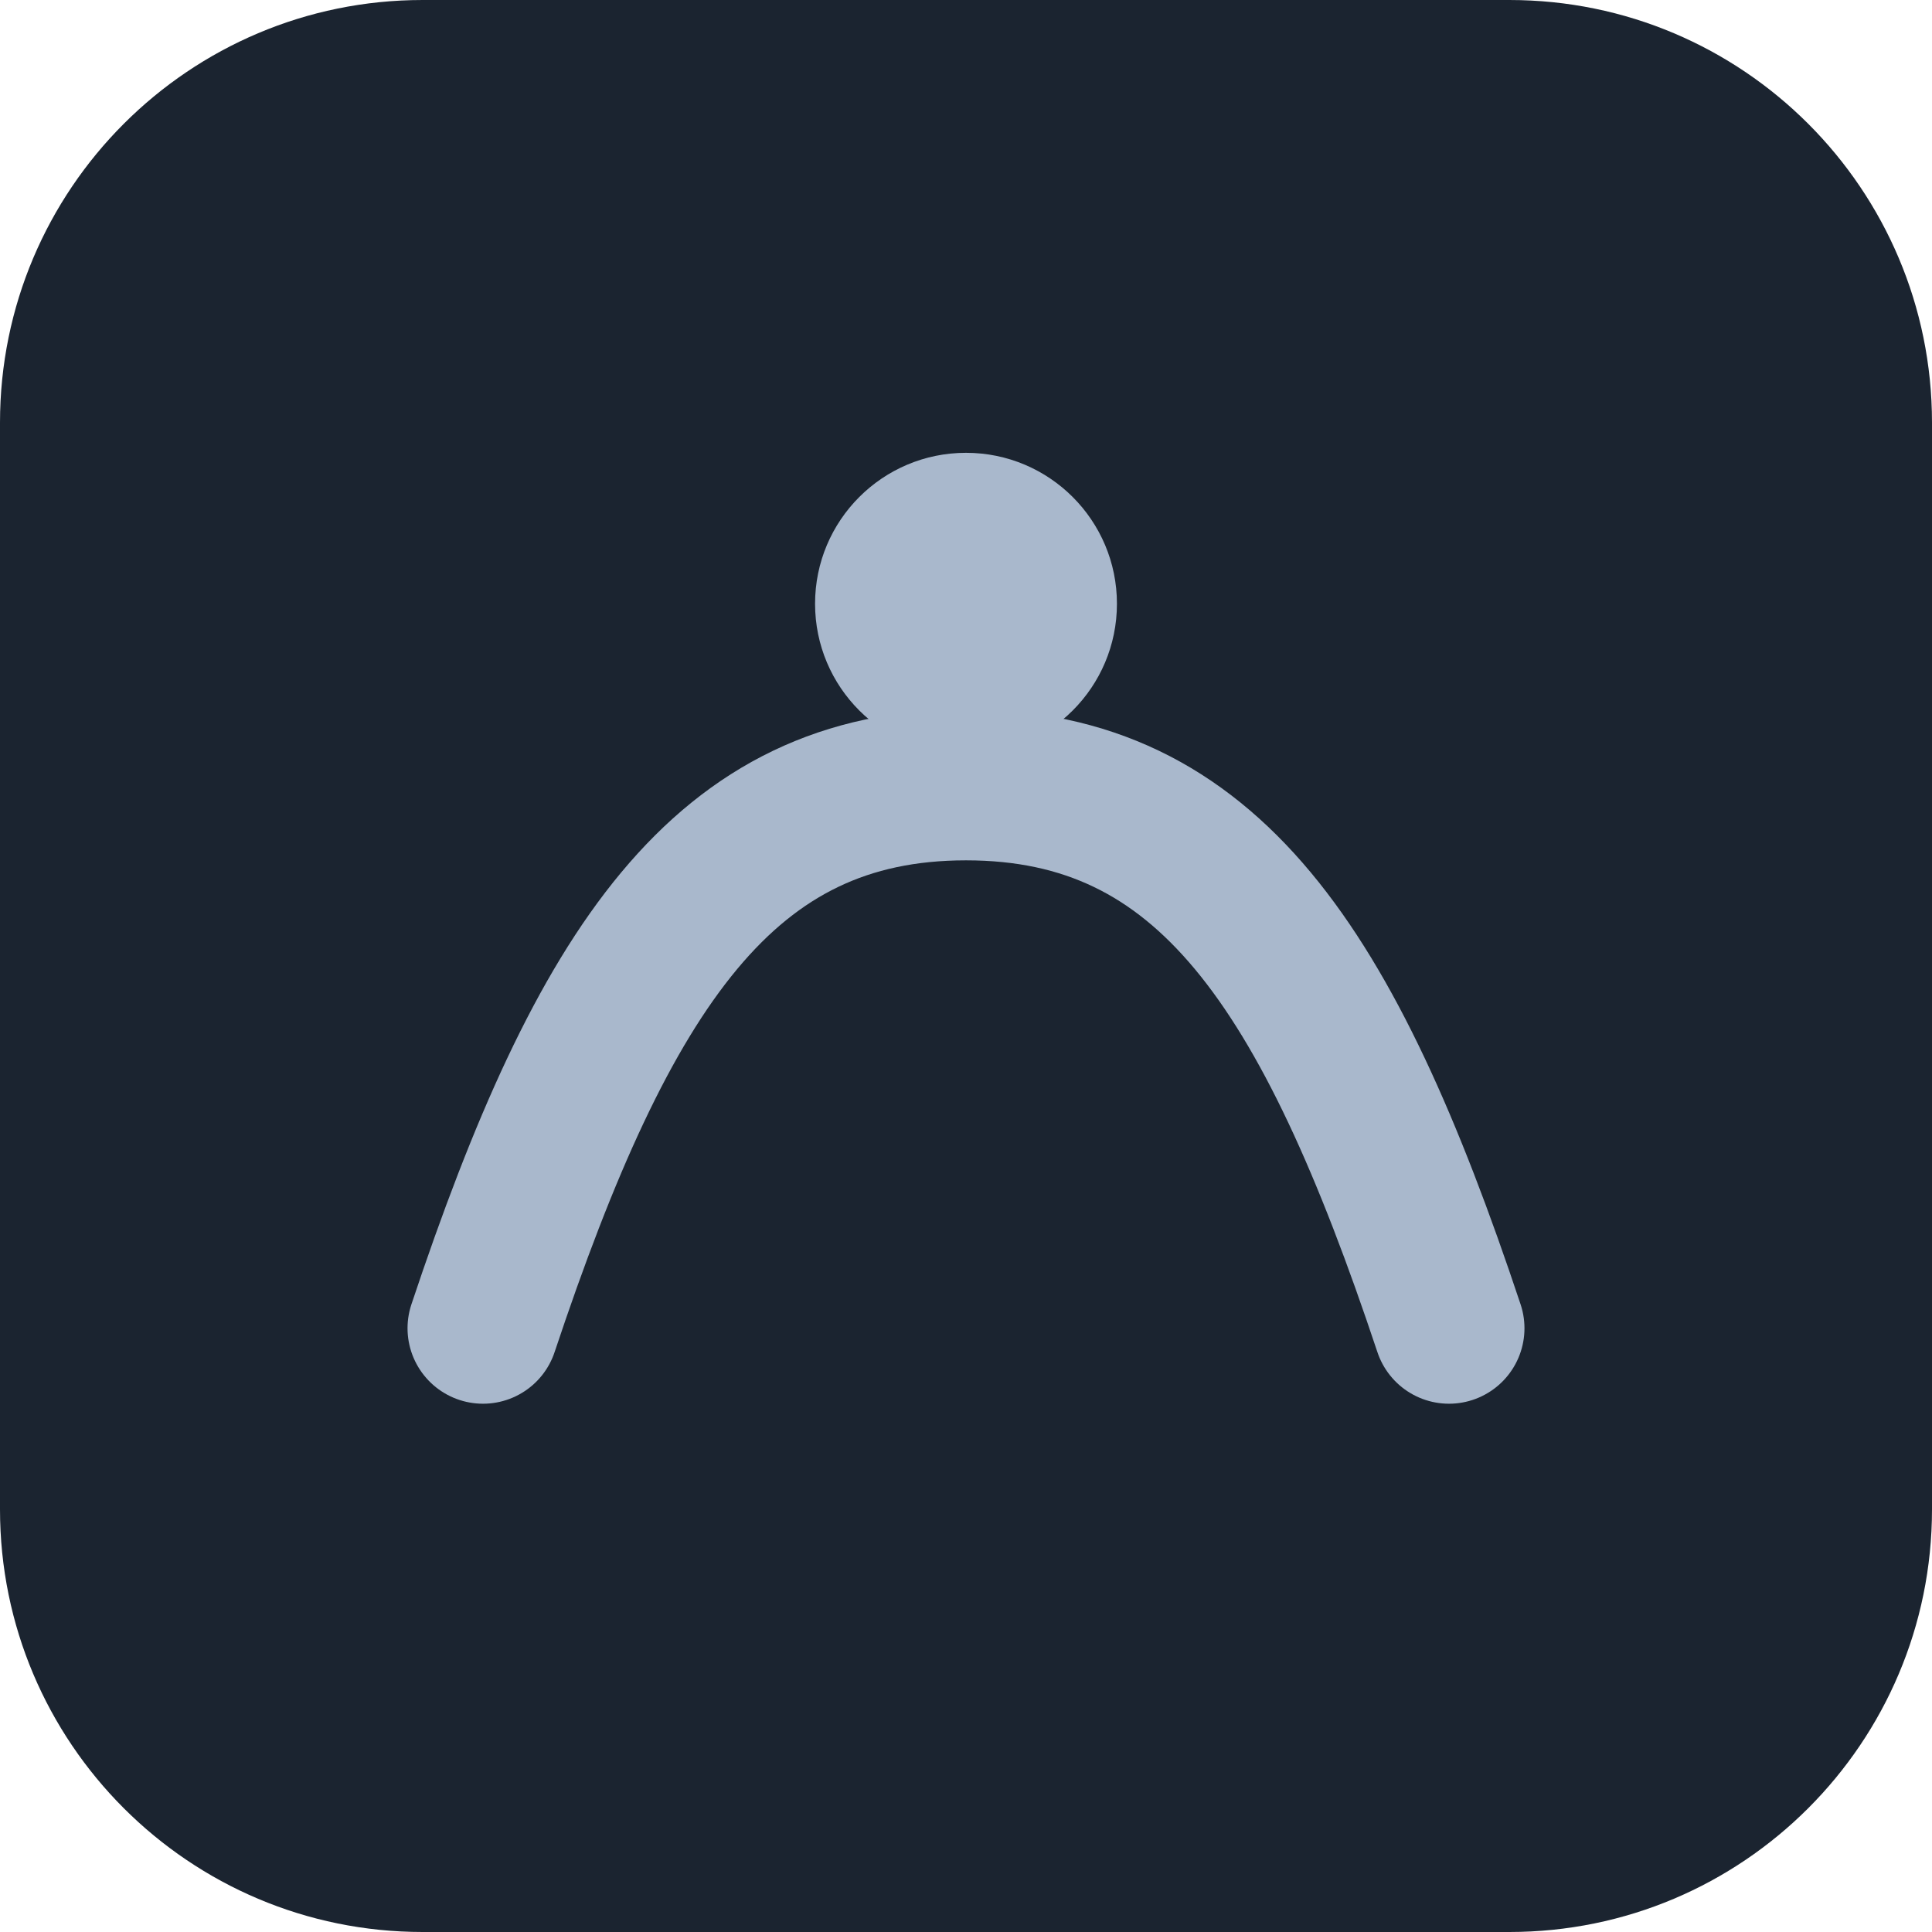
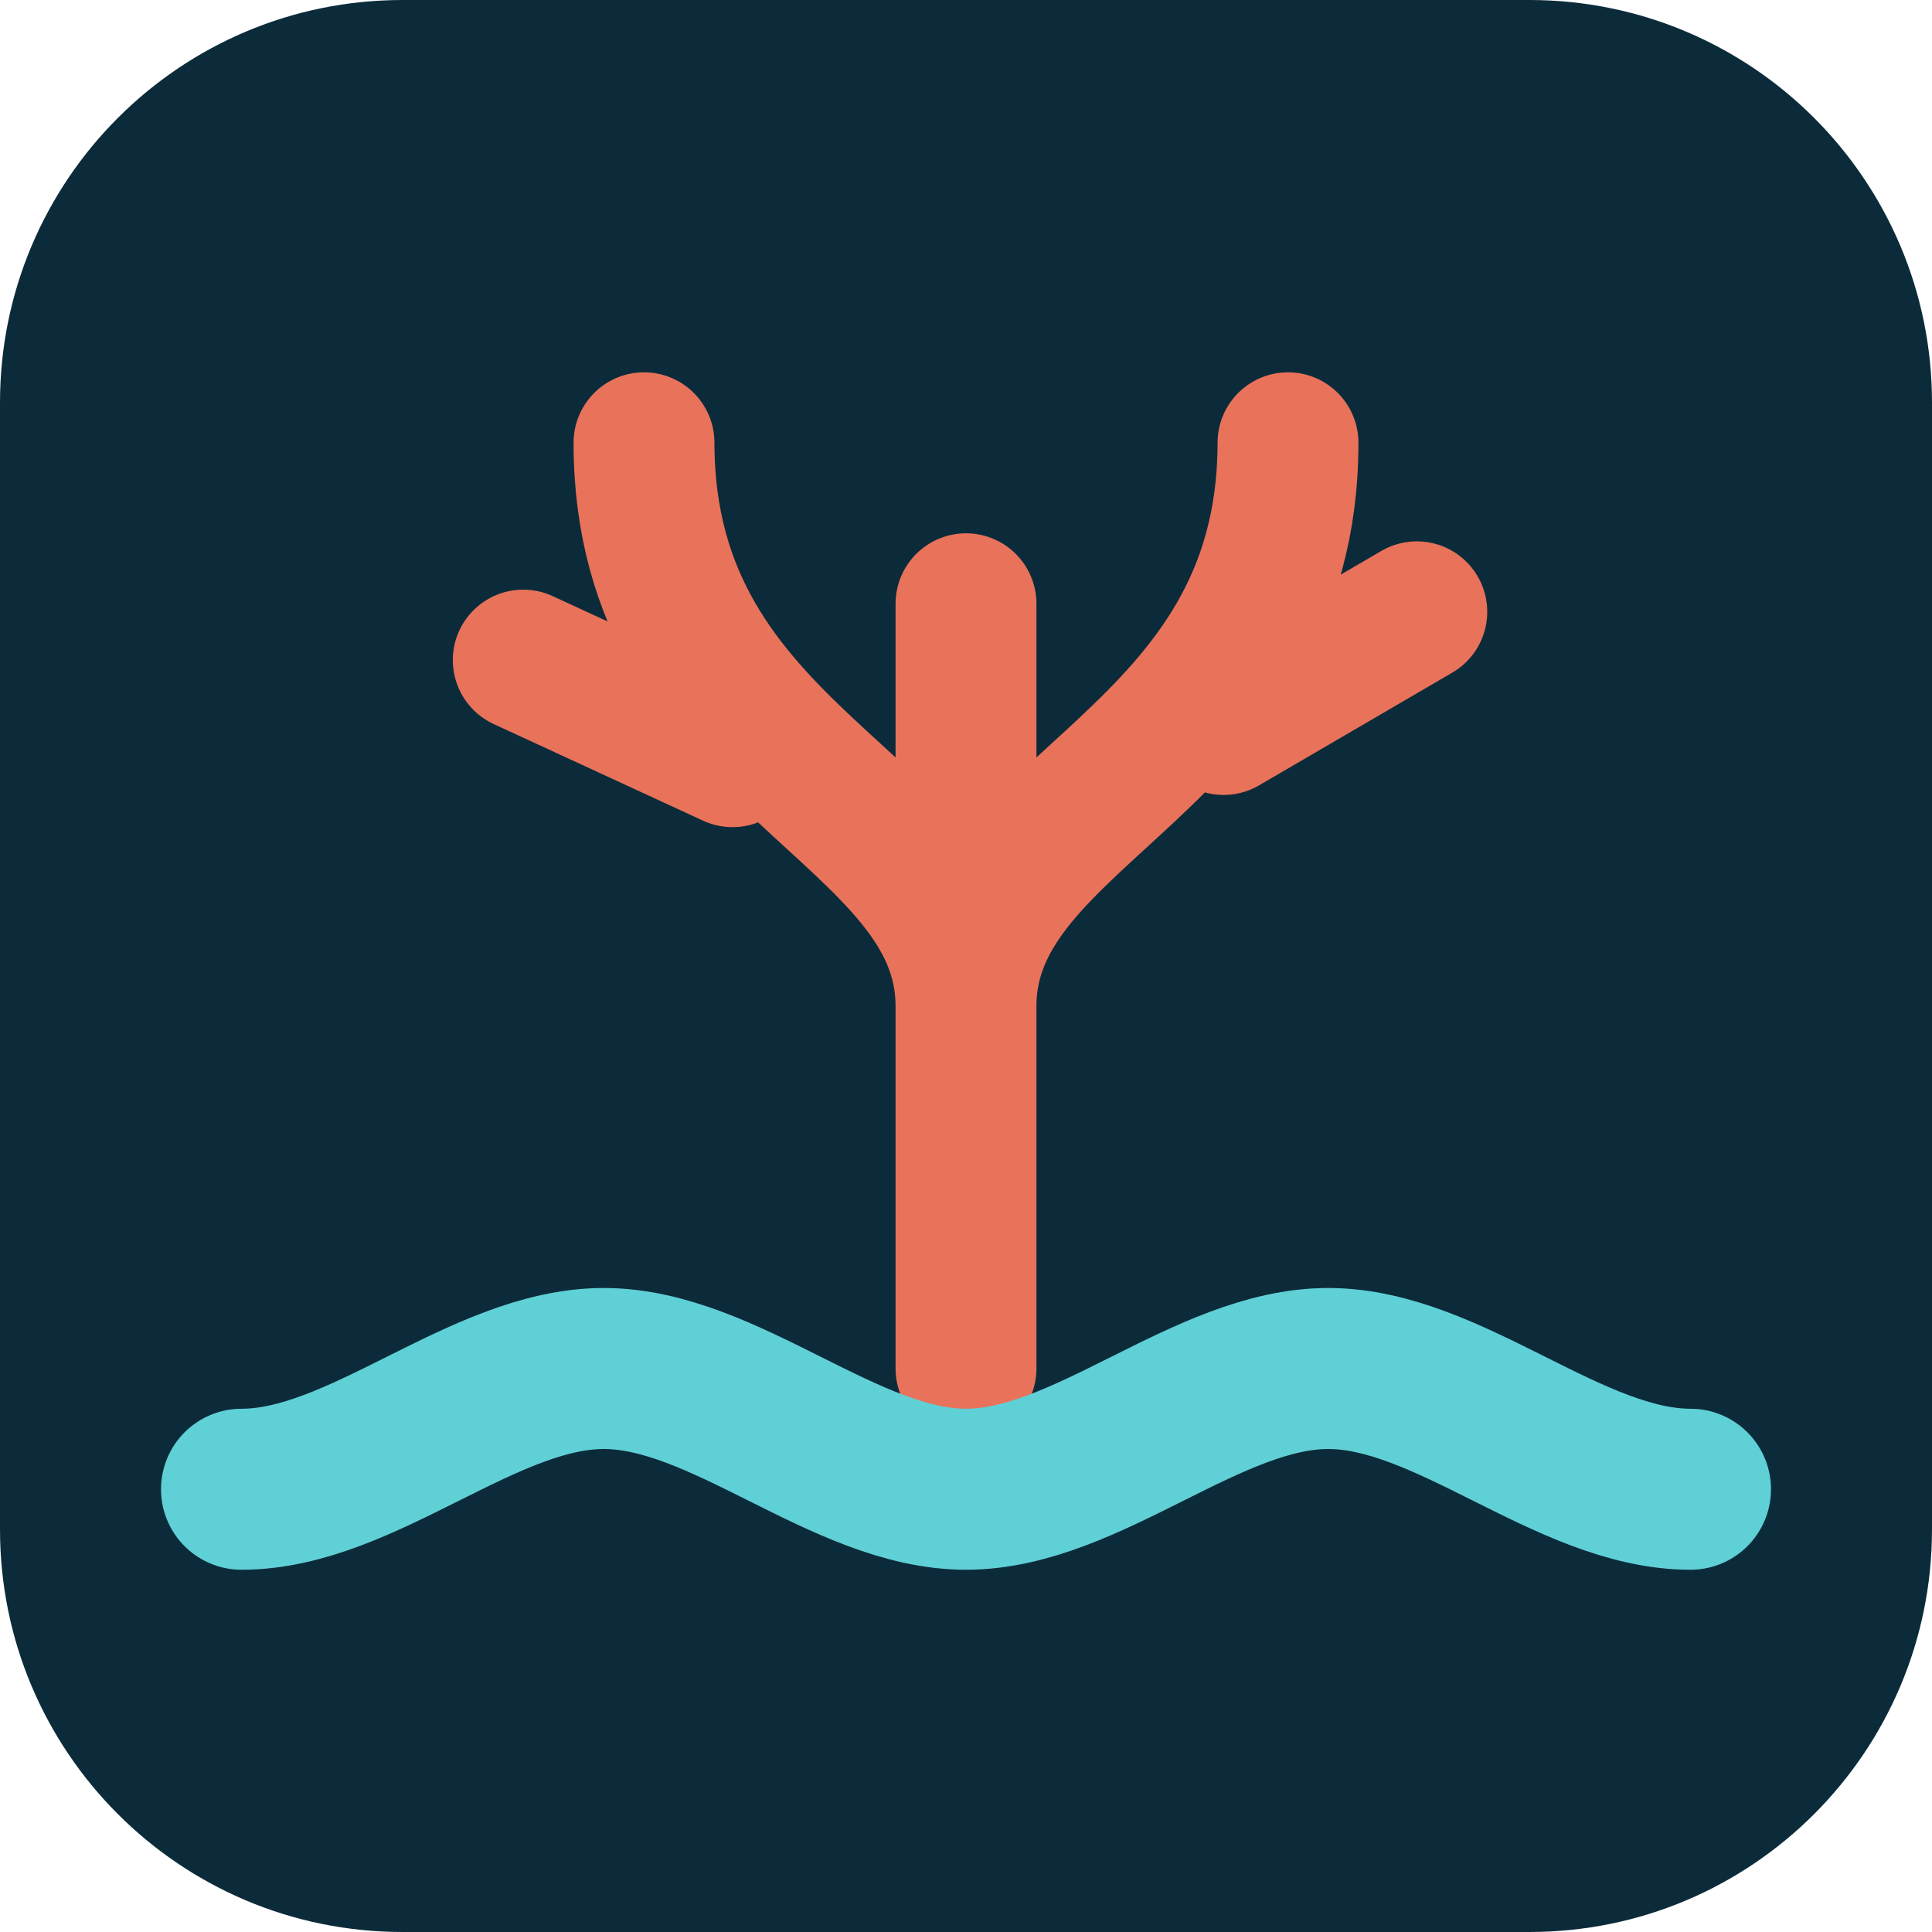
- <svg xmlns="http://www.w3.org/2000/svg" viewBox="0 0 32 32">
-   <rect width="32" height="32" rx="7" fill="#1b2430" />
-   <path d="M8 22c2-6 4-9 8-9s6 3 8 9" fill="none" stroke="#a9b8cc" stroke-width="2.5" stroke-linecap="round" />
-   <circle cx="16" cy="10" r="2.5" fill="#a9b8cc" />
+ <svg xmlns="http://www.w3.org/2000/svg" viewBox="0 0 24 24">
+   <rect width="24" height="24" rx="5" fill="#0c2b3a" />
+   <g fill="none" stroke-linecap="round" stroke-linejoin="round">
+     <path stroke="#e8735a" stroke-width="1.75" d="M12 17v-4.5M12 12.5C12 10 8 9.5 8 5.5M12 12.5c0-2.5 4-3 4-7M12 12.5V7.5M9.1 9.4 6.5 8.2M15.2 9 17.6 7.6" />
+     <path stroke="#5fd0d6" stroke-width="2" d="M3 18.5c1.5 0 3-1.5 4.5-1.5s3 1.5 4.5 1.5 3-1.5 4.5-1.5 3 1.5 4.5 1.5" />
+   </g>
</svg>
